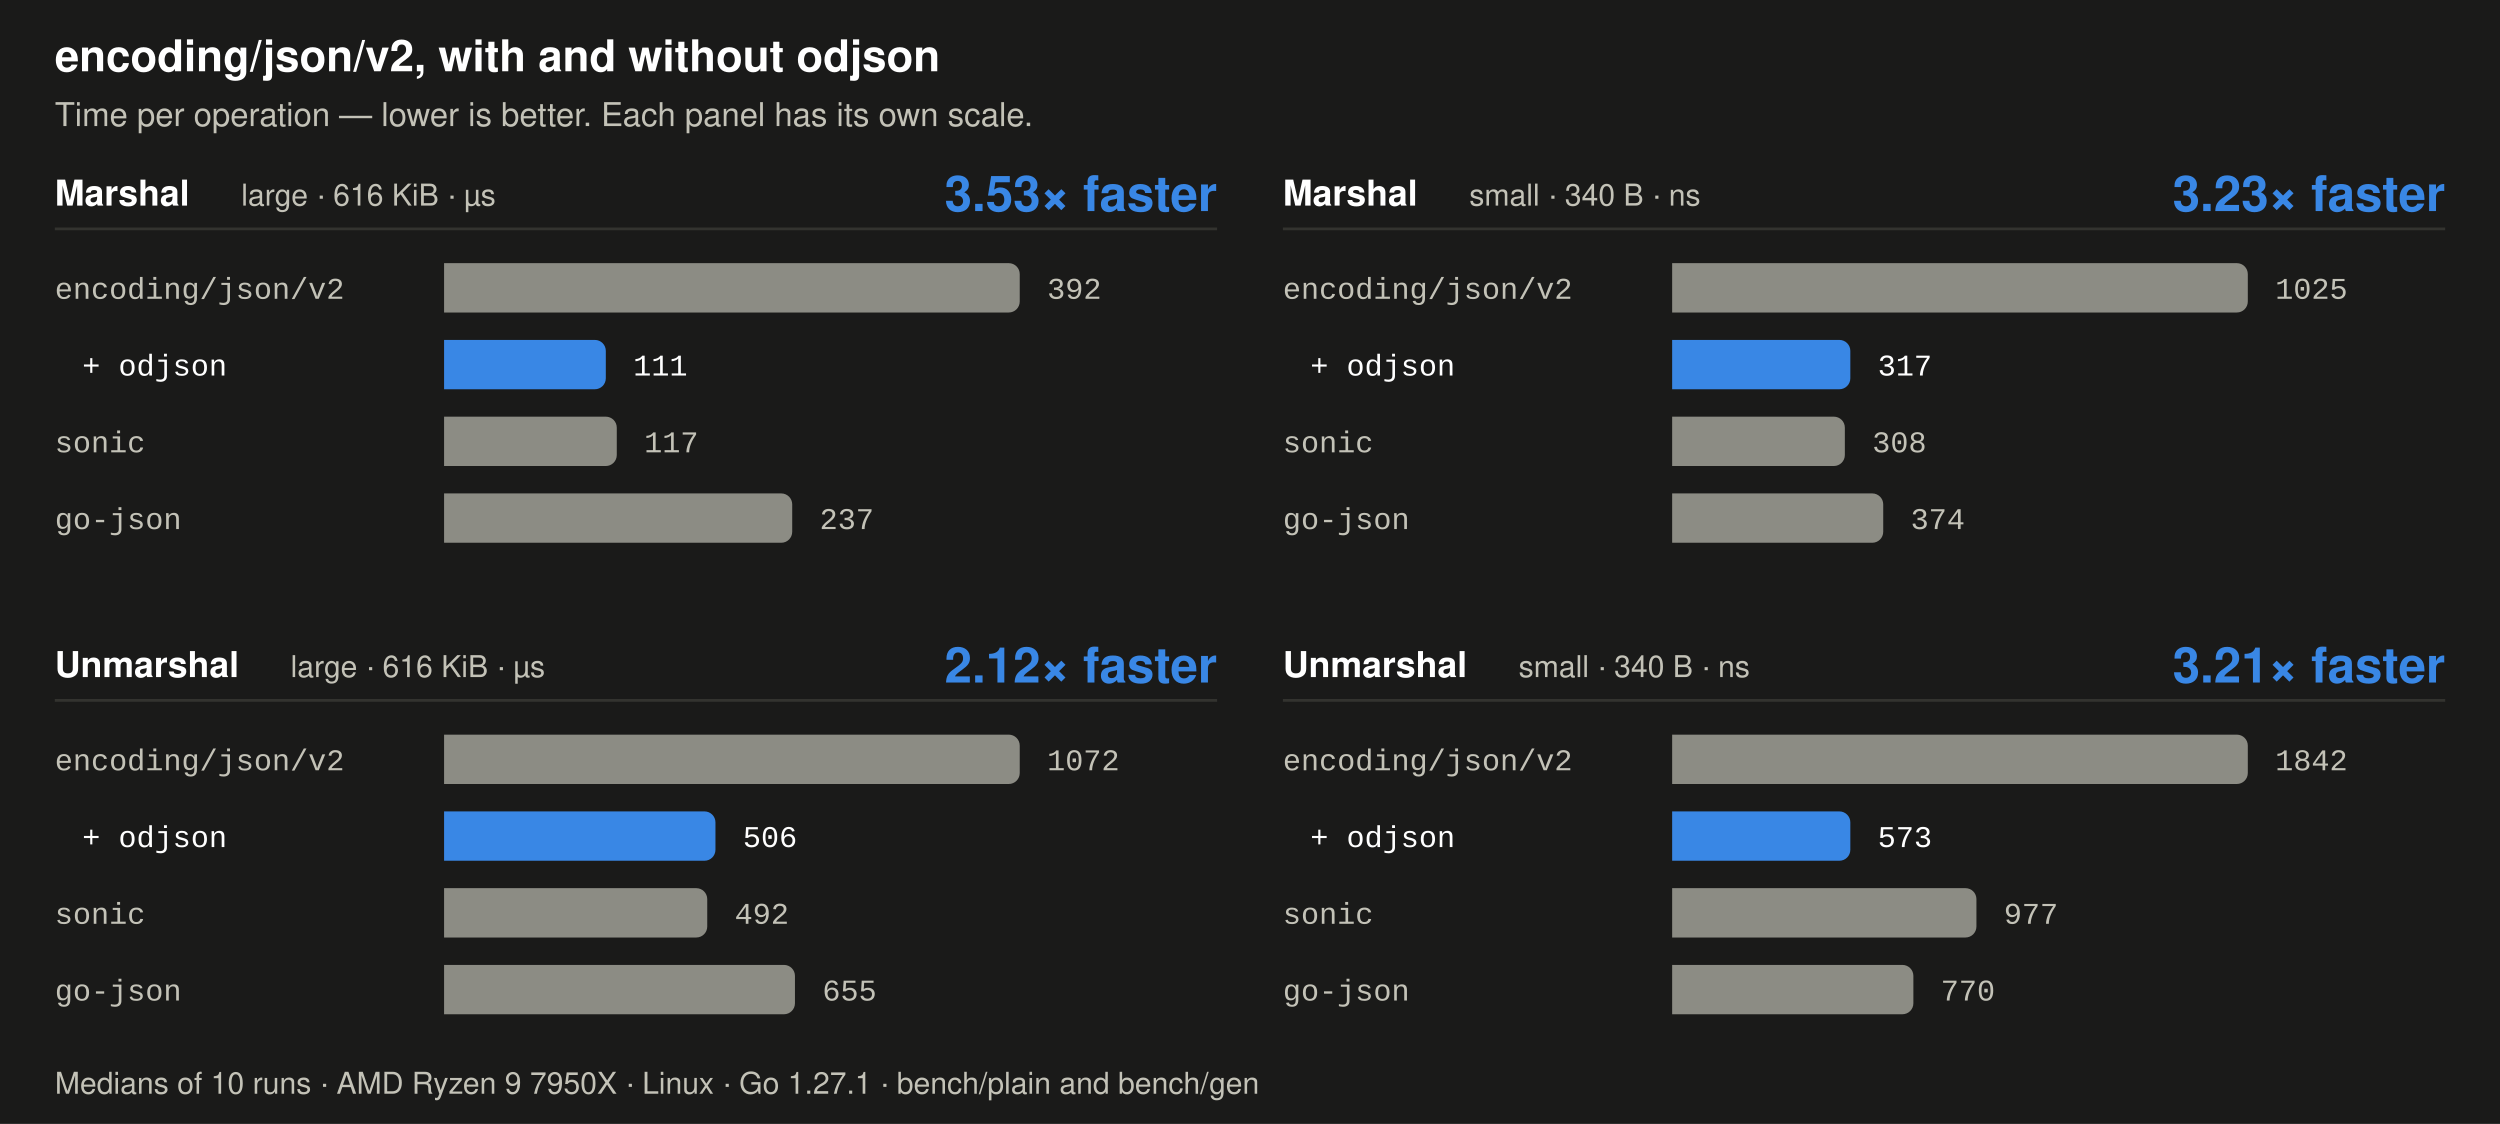
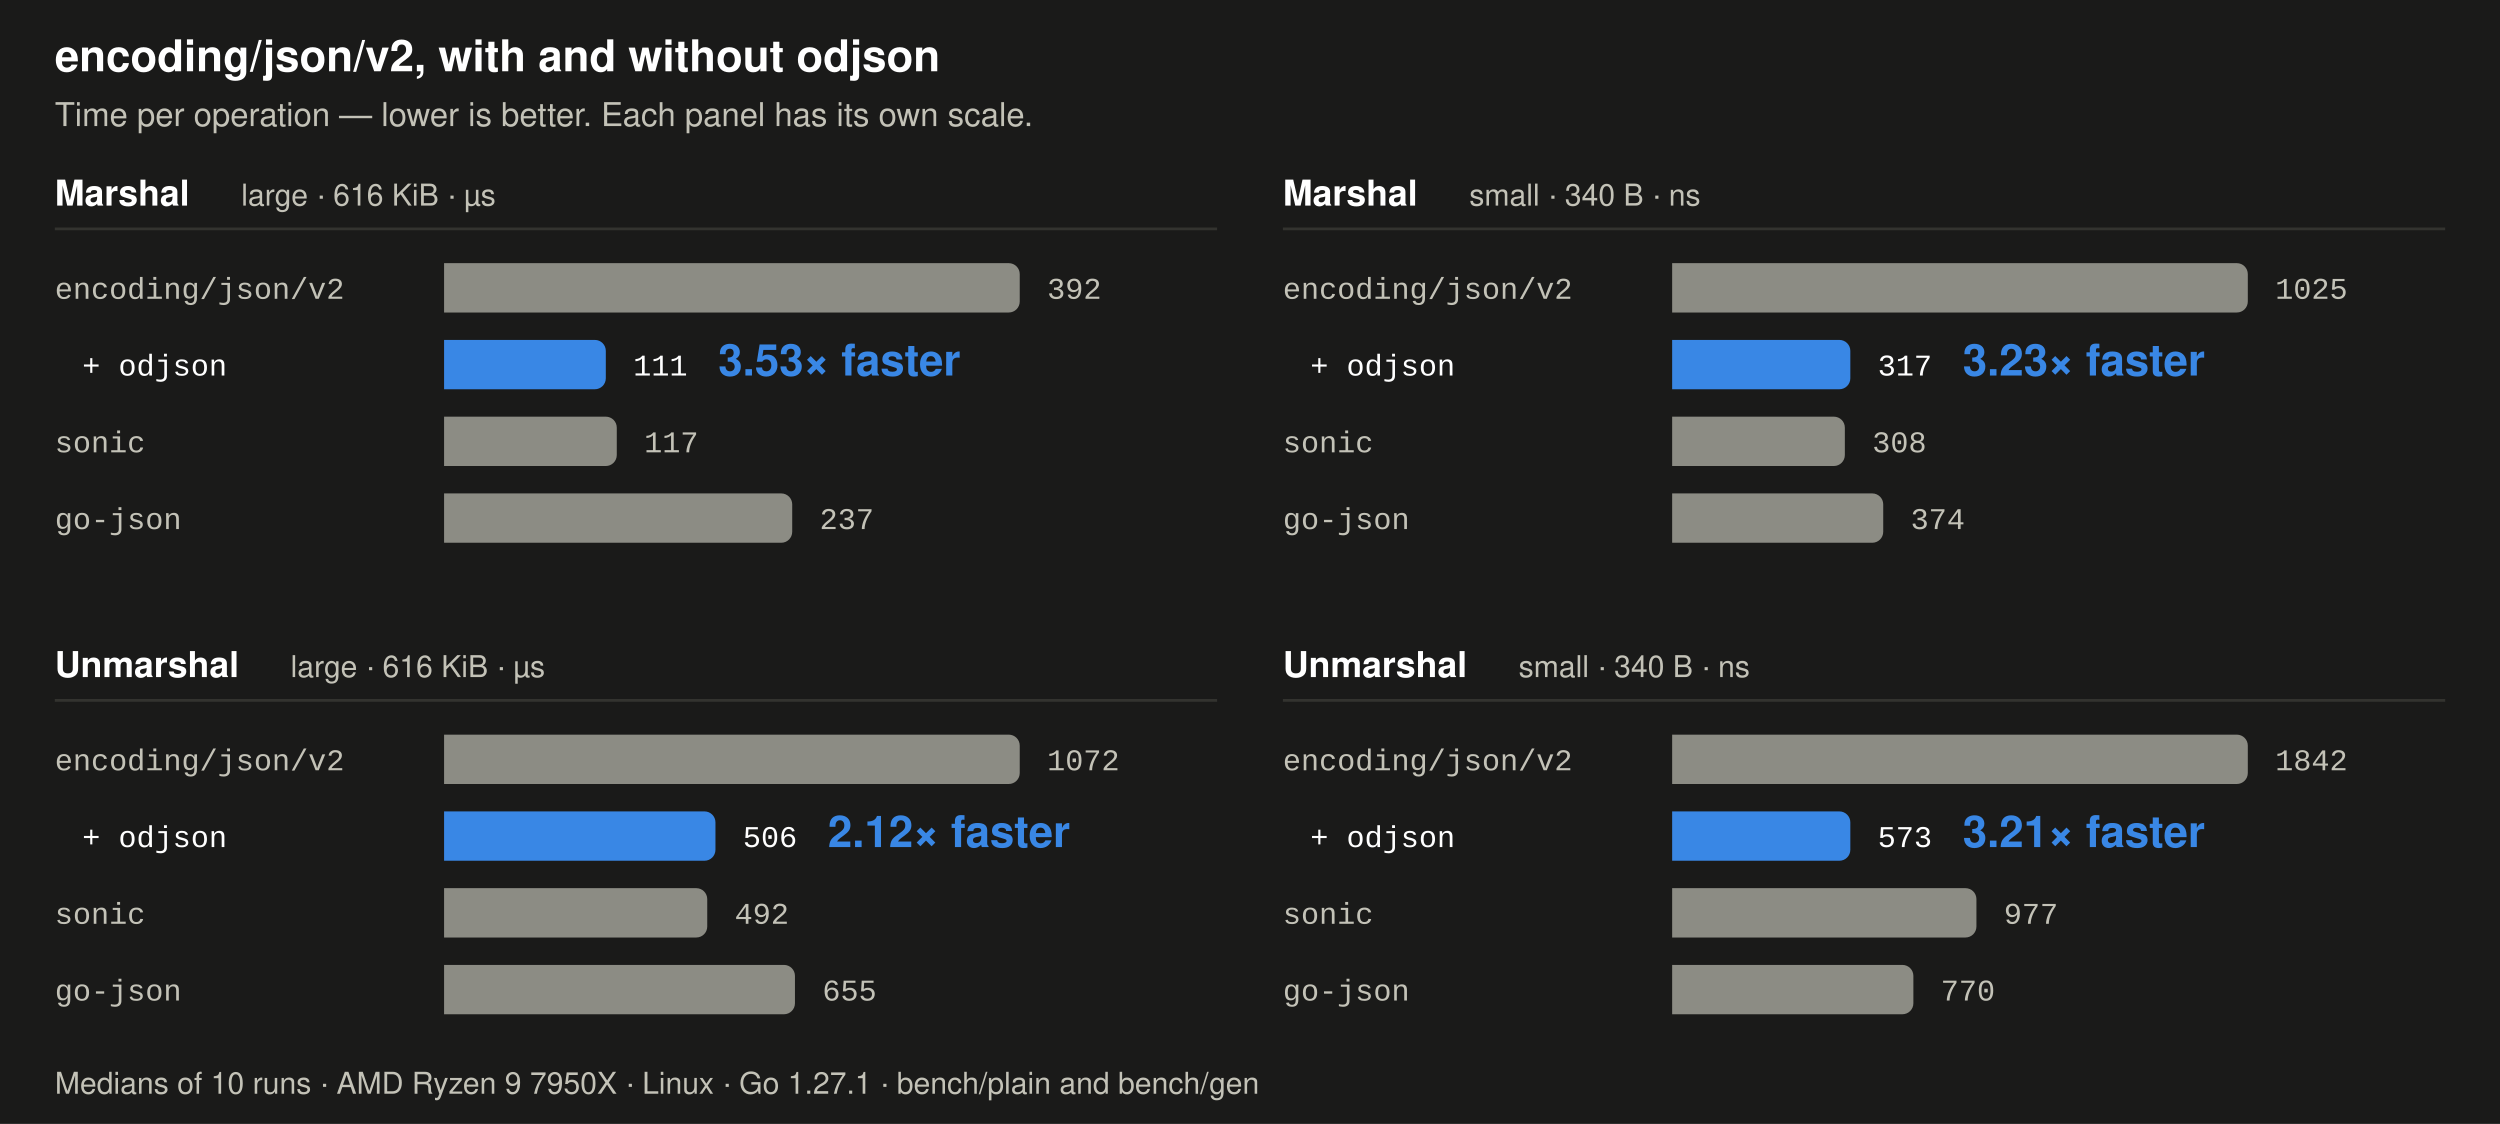
<svg xmlns="http://www.w3.org/2000/svg" width="912" height="410" viewBox="0 0 912 410" role="img" aria-label="Benchmark comparison, lower is better. Marshal large · 616 KiB: encoding/json/v2 392 µs, + odjson 111 µs, sonic 117 µs, go-json 237 µs. Marshal small · 340 B: encoding/json/v2 1025 ns, + odjson 317 ns, sonic 308 ns, go-json 374 ns. Unmarshal large · 616 KiB: encoding/json/v2 1072 µs, + odjson 506 µs, sonic 492 µs, go-json 655 µs. Unmarshal small · 340 B: encoding/json/v2 1842 ns, + odjson 573 ns, sonic 977 ns, go-json 770 ns.">
  <style>
text{font-family:-apple-system,BlinkMacSystemFont,"Segoe UI",Helvetica,Arial,sans-serif}
.mono{font-family:ui-monospace,SFMono-Regular,Menlo,Consolas,"Liberation Mono",monospace}
.t1{fill:#ffffff}.t2{fill:#c3c2b7}
</style>
  <rect width="912" height="410" fill="#1a1a19" />
  <text class="t1" x="20" y="26" font-size="16" font-weight="600">encoding/json/v2, with and without odjson</text>
  <text class="t2" x="20" y="46" font-size="12">Time per operation — lower is better. Each panel has its own scale.</text>
  <text class="t1" x="20" y="75" font-size="13" font-weight="600">Marshal</text>
  <text class="t2" x="88" y="75" font-size="11">large · 616 KiB · µs</text>
-   <text x="444" y="77" font-size="18" font-weight="700" fill="#3987e5" text-anchor="end">3.53× faster</text>
  <rect x="20" y="83" width="424" height="1" fill="#33332f" />
  <text class="mono t2" x="20" y="109" font-size="11">encoding/json/v2</text>
  <path d="M162 96 h206 a4 4 0 0 1 4 4 v10 a4 4 0 0 1 -4 4 h-206 z" fill="#8c8c84" />
  <text class="mono t2" x="382" y="109" font-size="11">392</text>
  <text class="mono t1" x="30" y="137" font-size="11">+ odjson</text>
  <path d="M162 124 h55 a4 4 0 0 1 4 4 v10 a4 4 0 0 1 -4 4 h-55 z" fill="#3987e5" />
  <text class="mono t1" x="231" y="137" font-size="11">111</text>
+   <text x="262" y="137" font-size="16" font-weight="700" fill="#3987e5">3.53× faster</text>
  <text class="mono t2" x="20" y="165" font-size="11">sonic</text>
  <path d="M162 152 h59 a4 4 0 0 1 4 4 v10 a4 4 0 0 1 -4 4 h-59 z" fill="#8c8c84" />
  <text class="mono t2" x="235" y="165" font-size="11">117</text>
  <text class="mono t2" x="20" y="193" font-size="11">go-json</text>
  <path d="M162 180 h123 a4 4 0 0 1 4 4 v10 a4 4 0 0 1 -4 4 h-123 z" fill="#8c8c84" />
  <text class="mono t2" x="299" y="193" font-size="11">237</text>
  <text class="t1" x="468" y="75" font-size="13" font-weight="600">Marshal</text>
  <text class="t2" x="536" y="75" font-size="11">small · 340 B · ns</text>
-   <text x="892" y="77" font-size="18" font-weight="700" fill="#3987e5" text-anchor="end">3.23× faster</text>
  <rect x="468" y="83" width="424" height="1" fill="#33332f" />
  <text class="mono t2" x="468" y="109" font-size="11">encoding/json/v2</text>
  <path d="M610 96 h206 a4 4 0 0 1 4 4 v10 a4 4 0 0 1 -4 4 h-206 z" fill="#8c8c84" />
  <text class="mono t2" x="830" y="109" font-size="11">1025</text>
  <text class="mono t1" x="478" y="137" font-size="11">+ odjson</text>
  <path d="M610 124 h61 a4 4 0 0 1 4 4 v10 a4 4 0 0 1 -4 4 h-61 z" fill="#3987e5" />
  <text class="mono t1" x="685" y="137" font-size="11">317</text>
+   <text x="716" y="137" font-size="16" font-weight="700" fill="#3987e5">3.23× faster</text>
  <text class="mono t2" x="468" y="165" font-size="11">sonic</text>
  <path d="M610 152 h59 a4 4 0 0 1 4 4 v10 a4 4 0 0 1 -4 4 h-59 z" fill="#8c8c84" />
  <text class="mono t2" x="683" y="165" font-size="11">308</text>
  <text class="mono t2" x="468" y="193" font-size="11">go-json</text>
  <path d="M610 180 h73 a4 4 0 0 1 4 4 v10 a4 4 0 0 1 -4 4 h-73 z" fill="#8c8c84" />
  <text class="mono t2" x="697" y="193" font-size="11">374</text>
  <text class="t1" x="20" y="247" font-size="13" font-weight="600">Unmarshal</text>
  <text class="t2" x="106" y="247" font-size="11">large · 616 KiB · µs</text>
-   <text x="444" y="249" font-size="18" font-weight="700" fill="#3987e5" text-anchor="end">2.12× faster</text>
  <rect x="20" y="255" width="424" height="1" fill="#33332f" />
  <text class="mono t2" x="20" y="281" font-size="11">encoding/json/v2</text>
  <path d="M162 268 h206 a4 4 0 0 1 4 4 v10 a4 4 0 0 1 -4 4 h-206 z" fill="#8c8c84" />
  <text class="mono t2" x="382" y="281" font-size="11">1072</text>
  <text class="mono t1" x="30" y="309" font-size="11">+ odjson</text>
  <path d="M162 296 h95 a4 4 0 0 1 4 4 v10 a4 4 0 0 1 -4 4 h-95 z" fill="#3987e5" />
  <text class="mono t1" x="271" y="309" font-size="11">506</text>
+   <text x="302" y="309" font-size="16" font-weight="700" fill="#3987e5">2.12× faster</text>
  <text class="mono t2" x="20" y="337" font-size="11">sonic</text>
  <path d="M162 324 h92 a4 4 0 0 1 4 4 v10 a4 4 0 0 1 -4 4 h-92 z" fill="#8c8c84" />
  <text class="mono t2" x="268" y="337" font-size="11">492</text>
  <text class="mono t2" x="20" y="365" font-size="11">go-json</text>
  <path d="M162 352 h124 a4 4 0 0 1 4 4 v10 a4 4 0 0 1 -4 4 h-124 z" fill="#8c8c84" />
  <text class="mono t2" x="300" y="365" font-size="11">655</text>
  <text class="t1" x="468" y="247" font-size="13" font-weight="600">Unmarshal</text>
  <text class="t2" x="554" y="247" font-size="11">small · 340 B · ns</text>
-   <text x="892" y="249" font-size="18" font-weight="700" fill="#3987e5" text-anchor="end">3.21× faster</text>
  <rect x="468" y="255" width="424" height="1" fill="#33332f" />
  <text class="mono t2" x="468" y="281" font-size="11">encoding/json/v2</text>
  <path d="M610 268 h206 a4 4 0 0 1 4 4 v10 a4 4 0 0 1 -4 4 h-206 z" fill="#8c8c84" />
  <text class="mono t2" x="830" y="281" font-size="11">1842</text>
  <text class="mono t1" x="478" y="309" font-size="11">+ odjson</text>
  <path d="M610 296 h61 a4 4 0 0 1 4 4 v10 a4 4 0 0 1 -4 4 h-61 z" fill="#3987e5" />
  <text class="mono t1" x="685" y="309" font-size="11">573</text>
+   <text x="716" y="309" font-size="16" font-weight="700" fill="#3987e5">3.21× faster</text>
  <text class="mono t2" x="468" y="337" font-size="11">sonic</text>
  <path d="M610 324 h107 a4 4 0 0 1 4 4 v10 a4 4 0 0 1 -4 4 h-107 z" fill="#8c8c84" />
  <text class="mono t2" x="731" y="337" font-size="11">977</text>
  <text class="mono t2" x="468" y="365" font-size="11">go-json</text>
  <path d="M610 352 h84 a4 4 0 0 1 4 4 v10 a4 4 0 0 1 -4 4 h-84 z" fill="#8c8c84" />
  <text class="mono t2" x="708" y="365" font-size="11">770</text>
  <text class="t2" x="20" y="399" font-size="11">Medians of 10 runs · AMD Ryzen 9 7950X · Linux · Go 1.27.1 · bench/plain and bench/gen</text>
</svg>
